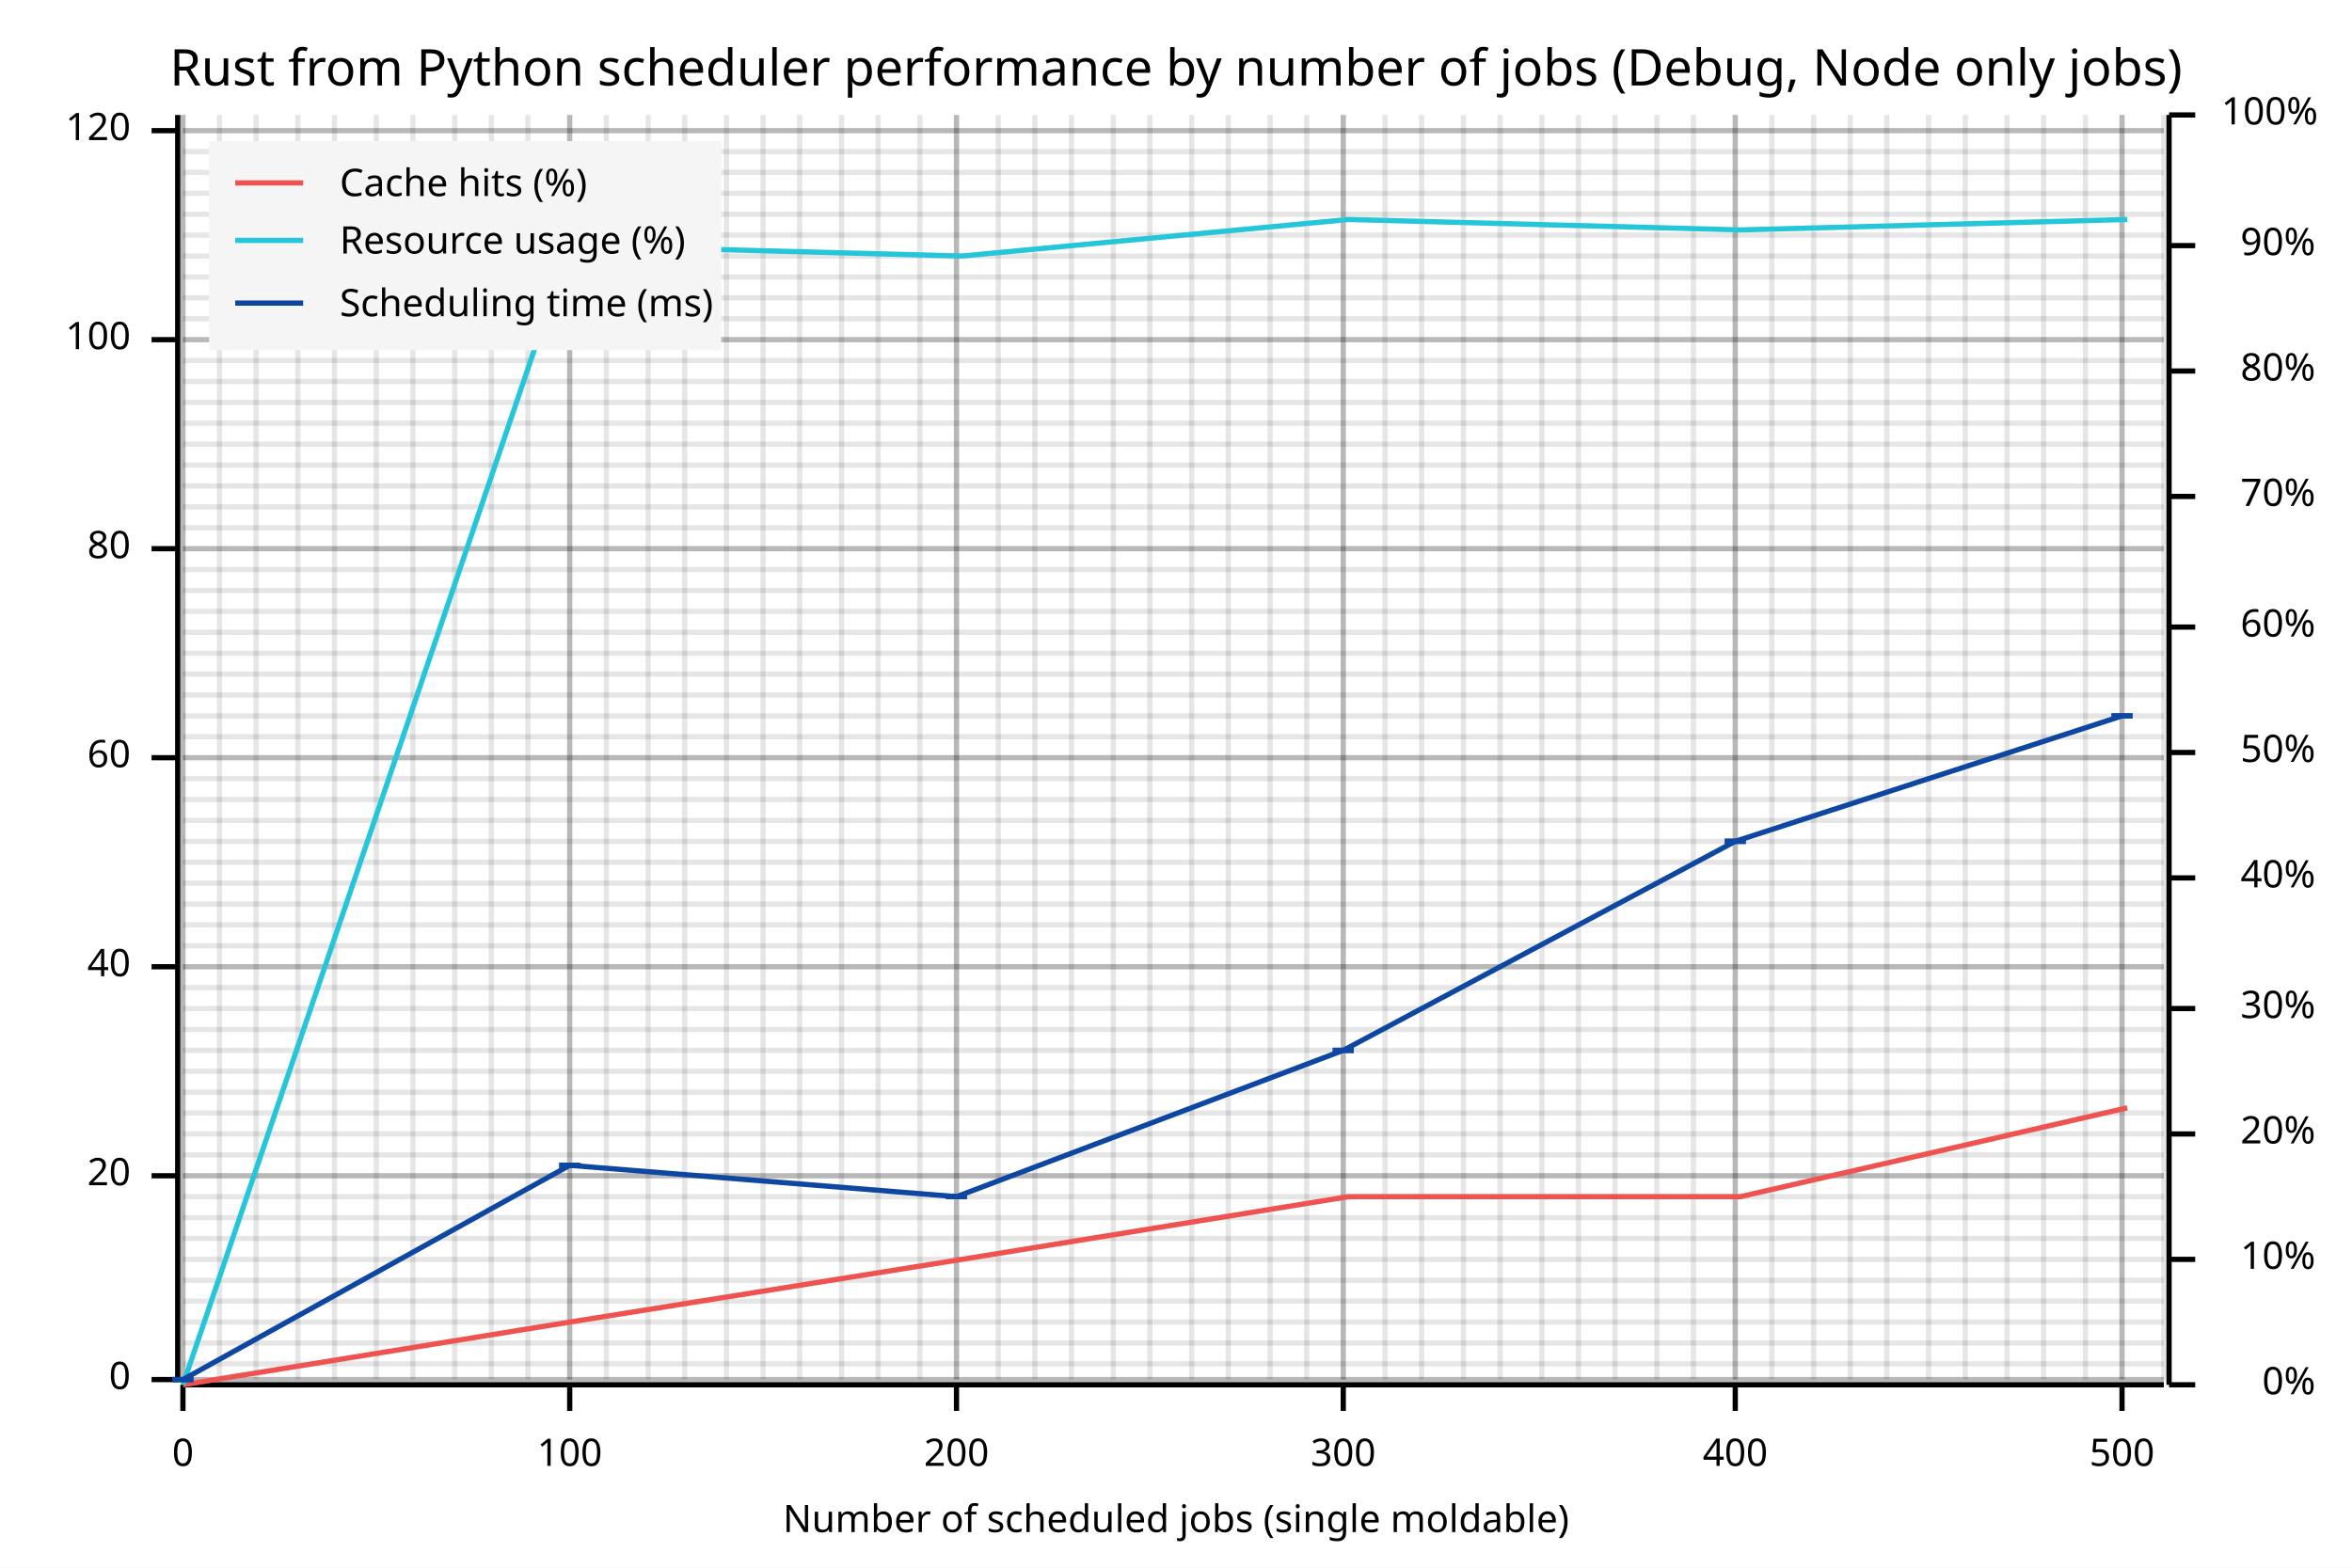
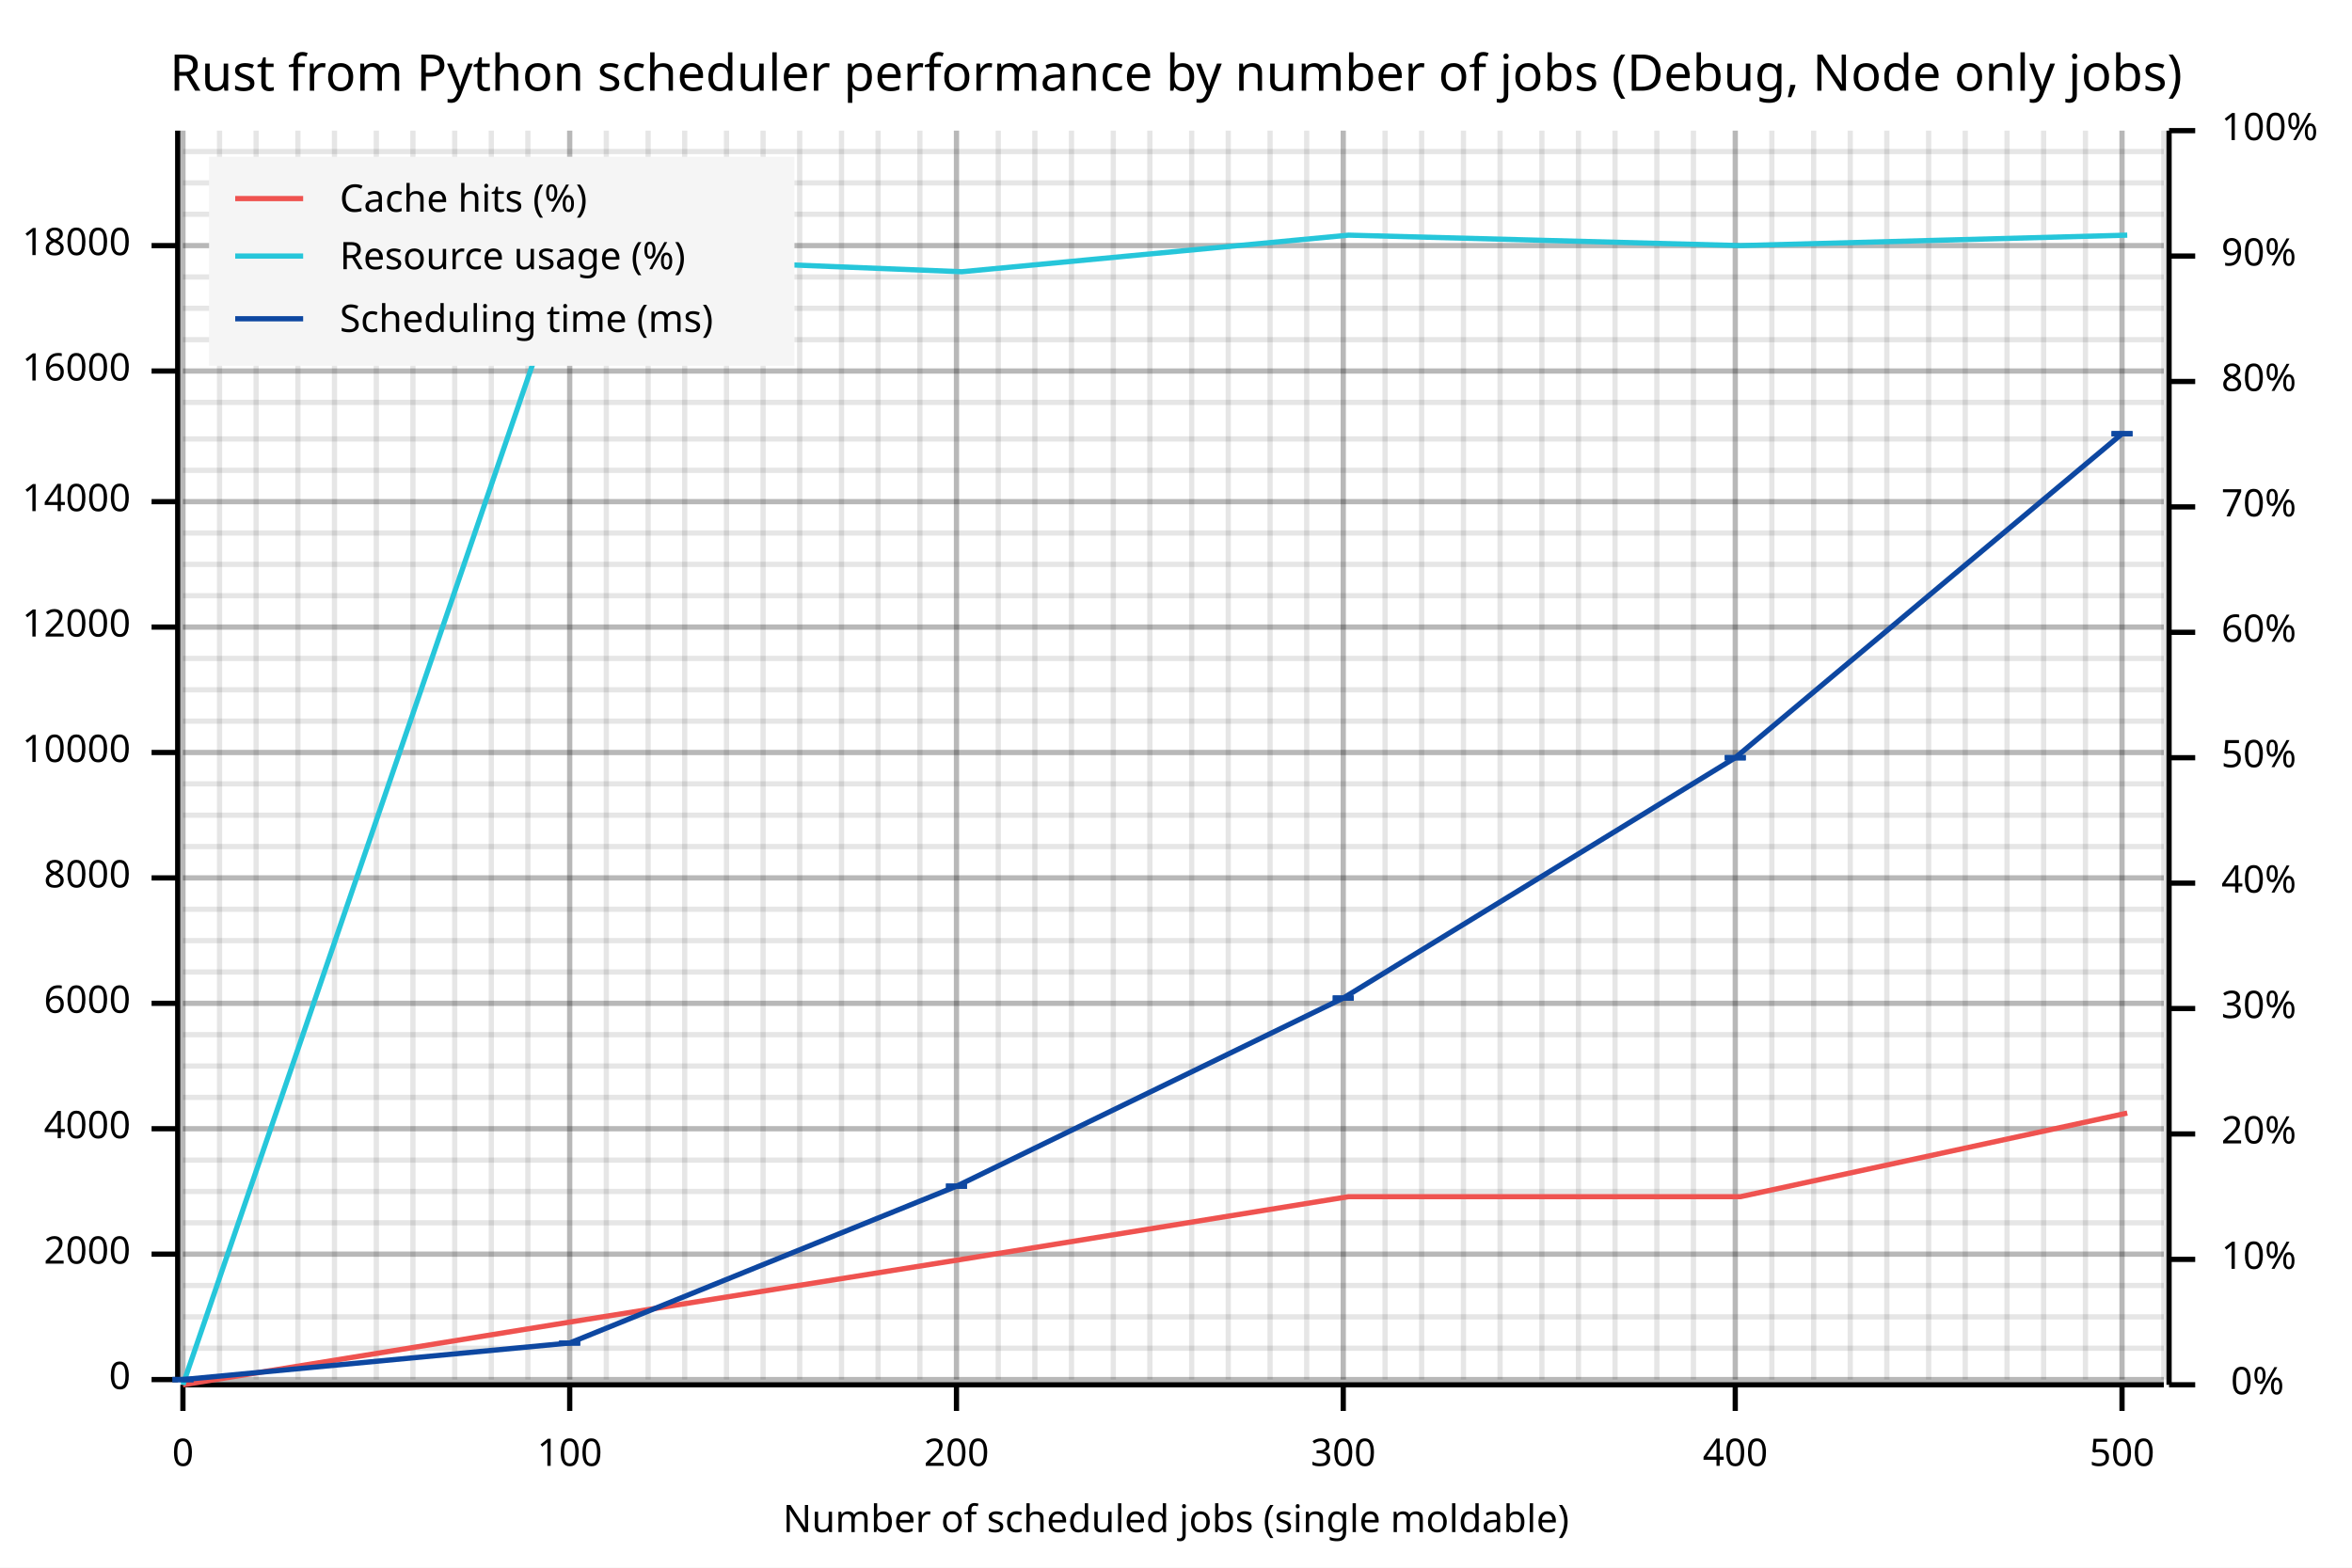
<svg xmlns="http://www.w3.org/2000/svg" width="450" height="300" viewBox="0 0 450 300">
  <rect x="0" y="0" width="450" height="300" opacity="1" fill="#FFFFFF" stroke="none" />
-   <text x="225" y="9" dy="0.76em" text-anchor="middle" font-family="sans-serif" font-size="9.677" opacity="1" fill="#000000">
+   <text x="225" y="10" dy="0.76em" text-anchor="middle" font-family="sans-serif" font-size="9.677" opacity="1" fill="#000000">
Rust from Python scheduler performance by number of jobs (Debug, Node only jobs)
</text>
-   <line opacity="0.1" stroke="#000000" stroke-width="1" x1="35" y1="264" x2="35" y2="22" />
-   <line opacity="0.1" stroke="#000000" stroke-width="1" x1="42" y1="264" x2="42" y2="22" />
-   <line opacity="0.1" stroke="#000000" stroke-width="1" x1="49" y1="264" x2="49" y2="22" />
-   <line opacity="0.1" stroke="#000000" stroke-width="1" x1="57" y1="264" x2="57" y2="22" />
-   <line opacity="0.1" stroke="#000000" stroke-width="1" x1="64" y1="264" x2="64" y2="22" />
-   <line opacity="0.1" stroke="#000000" stroke-width="1" x1="72" y1="264" x2="72" y2="22" />
-   <line opacity="0.1" stroke="#000000" stroke-width="1" x1="79" y1="264" x2="79" y2="22" />
-   <line opacity="0.1" stroke="#000000" stroke-width="1" x1="87" y1="264" x2="87" y2="22" />
-   <line opacity="0.1" stroke="#000000" stroke-width="1" x1="94" y1="264" x2="94" y2="22" />
-   <line opacity="0.1" stroke="#000000" stroke-width="1" x1="101" y1="264" x2="101" y2="22" />
-   <line opacity="0.1" stroke="#000000" stroke-width="1" x1="109" y1="264" x2="109" y2="22" />
-   <line opacity="0.1" stroke="#000000" stroke-width="1" x1="116" y1="264" x2="116" y2="22" />
-   <line opacity="0.1" stroke="#000000" stroke-width="1" x1="124" y1="264" x2="124" y2="22" />
-   <line opacity="0.1" stroke="#000000" stroke-width="1" x1="131" y1="264" x2="131" y2="22" />
-   <line opacity="0.1" stroke="#000000" stroke-width="1" x1="139" y1="264" x2="139" y2="22" />
-   <line opacity="0.1" stroke="#000000" stroke-width="1" x1="146" y1="264" x2="146" y2="22" />
-   <line opacity="0.1" stroke="#000000" stroke-width="1" x1="153" y1="264" x2="153" y2="22" />
-   <line opacity="0.1" stroke="#000000" stroke-width="1" x1="161" y1="264" x2="161" y2="22" />
-   <line opacity="0.1" stroke="#000000" stroke-width="1" x1="168" y1="264" x2="168" y2="22" />
-   <line opacity="0.1" stroke="#000000" stroke-width="1" x1="176" y1="264" x2="176" y2="22" />
-   <line opacity="0.1" stroke="#000000" stroke-width="1" x1="183" y1="264" x2="183" y2="22" />
-   <line opacity="0.1" stroke="#000000" stroke-width="1" x1="191" y1="264" x2="191" y2="22" />
-   <line opacity="0.1" stroke="#000000" stroke-width="1" x1="198" y1="264" x2="198" y2="22" />
-   <line opacity="0.1" stroke="#000000" stroke-width="1" x1="205" y1="264" x2="205" y2="22" />
-   <line opacity="0.1" stroke="#000000" stroke-width="1" x1="213" y1="264" x2="213" y2="22" />
-   <line opacity="0.1" stroke="#000000" stroke-width="1" x1="220" y1="264" x2="220" y2="22" />
-   <line opacity="0.1" stroke="#000000" stroke-width="1" x1="228" y1="264" x2="228" y2="22" />
-   <line opacity="0.1" stroke="#000000" stroke-width="1" x1="235" y1="264" x2="235" y2="22" />
-   <line opacity="0.1" stroke="#000000" stroke-width="1" x1="243" y1="264" x2="243" y2="22" />
-   <line opacity="0.1" stroke="#000000" stroke-width="1" x1="250" y1="264" x2="250" y2="22" />
-   <line opacity="0.1" stroke="#000000" stroke-width="1" x1="257" y1="264" x2="257" y2="22" />
-   <line opacity="0.1" stroke="#000000" stroke-width="1" x1="265" y1="264" x2="265" y2="22" />
-   <line opacity="0.1" stroke="#000000" stroke-width="1" x1="272" y1="264" x2="272" y2="22" />
-   <line opacity="0.1" stroke="#000000" stroke-width="1" x1="280" y1="264" x2="280" y2="22" />
-   <line opacity="0.1" stroke="#000000" stroke-width="1" x1="287" y1="264" x2="287" y2="22" />
-   <line opacity="0.1" stroke="#000000" stroke-width="1" x1="295" y1="264" x2="295" y2="22" />
-   <line opacity="0.1" stroke="#000000" stroke-width="1" x1="302" y1="264" x2="302" y2="22" />
-   <line opacity="0.1" stroke="#000000" stroke-width="1" x1="309" y1="264" x2="309" y2="22" />
-   <line opacity="0.1" stroke="#000000" stroke-width="1" x1="317" y1="264" x2="317" y2="22" />
-   <line opacity="0.1" stroke="#000000" stroke-width="1" x1="324" y1="264" x2="324" y2="22" />
-   <line opacity="0.1" stroke="#000000" stroke-width="1" x1="332" y1="264" x2="332" y2="22" />
-   <line opacity="0.1" stroke="#000000" stroke-width="1" x1="339" y1="264" x2="339" y2="22" />
-   <line opacity="0.1" stroke="#000000" stroke-width="1" x1="347" y1="264" x2="347" y2="22" />
-   <line opacity="0.1" stroke="#000000" stroke-width="1" x1="354" y1="264" x2="354" y2="22" />
-   <line opacity="0.1" stroke="#000000" stroke-width="1" x1="361" y1="264" x2="361" y2="22" />
-   <line opacity="0.1" stroke="#000000" stroke-width="1" x1="369" y1="264" x2="369" y2="22" />
-   <line opacity="0.1" stroke="#000000" stroke-width="1" x1="376" y1="264" x2="376" y2="22" />
-   <line opacity="0.1" stroke="#000000" stroke-width="1" x1="384" y1="264" x2="384" y2="22" />
-   <line opacity="0.1" stroke="#000000" stroke-width="1" x1="391" y1="264" x2="391" y2="22" />
-   <line opacity="0.1" stroke="#000000" stroke-width="1" x1="399" y1="264" x2="399" y2="22" />
-   <line opacity="0.1" stroke="#000000" stroke-width="1" x1="406" y1="264" x2="406" y2="22" />
-   <line opacity="0.1" stroke="#000000" stroke-width="1" x1="414" y1="264" x2="414" y2="22" />
+   <line opacity="0.1" stroke="#000000" stroke-width="1" x1="35" y1="264" x2="35" y2="25" />
+   <line opacity="0.1" stroke="#000000" stroke-width="1" x1="42" y1="264" x2="42" y2="25" />
+   <line opacity="0.1" stroke="#000000" stroke-width="1" x1="49" y1="264" x2="49" y2="25" />
+   <line opacity="0.1" stroke="#000000" stroke-width="1" x1="57" y1="264" x2="57" y2="25" />
+   <line opacity="0.1" stroke="#000000" stroke-width="1" x1="64" y1="264" x2="64" y2="25" />
+   <line opacity="0.1" stroke="#000000" stroke-width="1" x1="72" y1="264" x2="72" y2="25" />
+   <line opacity="0.1" stroke="#000000" stroke-width="1" x1="79" y1="264" x2="79" y2="25" />
+   <line opacity="0.1" stroke="#000000" stroke-width="1" x1="87" y1="264" x2="87" y2="25" />
+   <line opacity="0.1" stroke="#000000" stroke-width="1" x1="94" y1="264" x2="94" y2="25" />
+   <line opacity="0.1" stroke="#000000" stroke-width="1" x1="101" y1="264" x2="101" y2="25" />
+   <line opacity="0.1" stroke="#000000" stroke-width="1" x1="109" y1="264" x2="109" y2="25" />
+   <line opacity="0.1" stroke="#000000" stroke-width="1" x1="116" y1="264" x2="116" y2="25" />
+   <line opacity="0.1" stroke="#000000" stroke-width="1" x1="124" y1="264" x2="124" y2="25" />
+   <line opacity="0.1" stroke="#000000" stroke-width="1" x1="131" y1="264" x2="131" y2="25" />
+   <line opacity="0.1" stroke="#000000" stroke-width="1" x1="139" y1="264" x2="139" y2="25" />
+   <line opacity="0.1" stroke="#000000" stroke-width="1" x1="146" y1="264" x2="146" y2="25" />
+   <line opacity="0.1" stroke="#000000" stroke-width="1" x1="153" y1="264" x2="153" y2="25" />
+   <line opacity="0.1" stroke="#000000" stroke-width="1" x1="161" y1="264" x2="161" y2="25" />
+   <line opacity="0.1" stroke="#000000" stroke-width="1" x1="168" y1="264" x2="168" y2="25" />
+   <line opacity="0.1" stroke="#000000" stroke-width="1" x1="176" y1="264" x2="176" y2="25" />
+   <line opacity="0.1" stroke="#000000" stroke-width="1" x1="183" y1="264" x2="183" y2="25" />
+   <line opacity="0.1" stroke="#000000" stroke-width="1" x1="191" y1="264" x2="191" y2="25" />
+   <line opacity="0.1" stroke="#000000" stroke-width="1" x1="198" y1="264" x2="198" y2="25" />
+   <line opacity="0.1" stroke="#000000" stroke-width="1" x1="205" y1="264" x2="205" y2="25" />
+   <line opacity="0.1" stroke="#000000" stroke-width="1" x1="213" y1="264" x2="213" y2="25" />
+   <line opacity="0.1" stroke="#000000" stroke-width="1" x1="220" y1="264" x2="220" y2="25" />
+   <line opacity="0.1" stroke="#000000" stroke-width="1" x1="228" y1="264" x2="228" y2="25" />
+   <line opacity="0.1" stroke="#000000" stroke-width="1" x1="235" y1="264" x2="235" y2="25" />
+   <line opacity="0.1" stroke="#000000" stroke-width="1" x1="243" y1="264" x2="243" y2="25" />
+   <line opacity="0.1" stroke="#000000" stroke-width="1" x1="250" y1="264" x2="250" y2="25" />
+   <line opacity="0.1" stroke="#000000" stroke-width="1" x1="257" y1="264" x2="257" y2="25" />
+   <line opacity="0.1" stroke="#000000" stroke-width="1" x1="265" y1="264" x2="265" y2="25" />
+   <line opacity="0.1" stroke="#000000" stroke-width="1" x1="272" y1="264" x2="272" y2="25" />
+   <line opacity="0.1" stroke="#000000" stroke-width="1" x1="280" y1="264" x2="280" y2="25" />
+   <line opacity="0.1" stroke="#000000" stroke-width="1" x1="287" y1="264" x2="287" y2="25" />
+   <line opacity="0.1" stroke="#000000" stroke-width="1" x1="295" y1="264" x2="295" y2="25" />
+   <line opacity="0.1" stroke="#000000" stroke-width="1" x1="302" y1="264" x2="302" y2="25" />
+   <line opacity="0.1" stroke="#000000" stroke-width="1" x1="309" y1="264" x2="309" y2="25" />
+   <line opacity="0.1" stroke="#000000" stroke-width="1" x1="317" y1="264" x2="317" y2="25" />
+   <line opacity="0.1" stroke="#000000" stroke-width="1" x1="324" y1="264" x2="324" y2="25" />
+   <line opacity="0.1" stroke="#000000" stroke-width="1" x1="332" y1="264" x2="332" y2="25" />
+   <line opacity="0.1" stroke="#000000" stroke-width="1" x1="339" y1="264" x2="339" y2="25" />
+   <line opacity="0.1" stroke="#000000" stroke-width="1" x1="347" y1="264" x2="347" y2="25" />
+   <line opacity="0.1" stroke="#000000" stroke-width="1" x1="354" y1="264" x2="354" y2="25" />
+   <line opacity="0.1" stroke="#000000" stroke-width="1" x1="361" y1="264" x2="361" y2="25" />
+   <line opacity="0.1" stroke="#000000" stroke-width="1" x1="369" y1="264" x2="369" y2="25" />
+   <line opacity="0.1" stroke="#000000" stroke-width="1" x1="376" y1="264" x2="376" y2="25" />
+   <line opacity="0.1" stroke="#000000" stroke-width="1" x1="384" y1="264" x2="384" y2="25" />
+   <line opacity="0.1" stroke="#000000" stroke-width="1" x1="391" y1="264" x2="391" y2="25" />
+   <line opacity="0.1" stroke="#000000" stroke-width="1" x1="399" y1="264" x2="399" y2="25" />
+   <line opacity="0.1" stroke="#000000" stroke-width="1" x1="406" y1="264" x2="406" y2="25" />
+   <line opacity="0.1" stroke="#000000" stroke-width="1" x1="414" y1="264" x2="414" y2="25" />
  <line opacity="0.1" stroke="#000000" stroke-width="1" x1="35" y1="264" x2="414" y2="264" />
-   <line opacity="0.1" stroke="#000000" stroke-width="1" x1="35" y1="261" x2="414" y2="261" />
-   <line opacity="0.1" stroke="#000000" stroke-width="1" x1="35" y1="257" x2="414" y2="257" />
-   <line opacity="0.1" stroke="#000000" stroke-width="1" x1="35" y1="253" x2="414" y2="253" />
-   <line opacity="0.1" stroke="#000000" stroke-width="1" x1="35" y1="249" x2="414" y2="249" />
-   <line opacity="0.1" stroke="#000000" stroke-width="1" x1="35" y1="245" x2="414" y2="245" />
-   <line opacity="0.1" stroke="#000000" stroke-width="1" x1="35" y1="241" x2="414" y2="241" />
-   <line opacity="0.1" stroke="#000000" stroke-width="1" x1="35" y1="237" x2="414" y2="237" />
-   <line opacity="0.1" stroke="#000000" stroke-width="1" x1="35" y1="233" x2="414" y2="233" />
-   <line opacity="0.1" stroke="#000000" stroke-width="1" x1="35" y1="229" x2="414" y2="229" />
-   <line opacity="0.1" stroke="#000000" stroke-width="1" x1="35" y1="225" x2="414" y2="225" />
-   <line opacity="0.1" stroke="#000000" stroke-width="1" x1="35" y1="221" x2="414" y2="221" />
-   <line opacity="0.1" stroke="#000000" stroke-width="1" x1="35" y1="217" x2="414" y2="217" />
-   <line opacity="0.1" stroke="#000000" stroke-width="1" x1="35" y1="213" x2="414" y2="213" />
-   <line opacity="0.1" stroke="#000000" stroke-width="1" x1="35" y1="209" x2="414" y2="209" />
-   <line opacity="0.1" stroke="#000000" stroke-width="1" x1="35" y1="205" x2="414" y2="205" />
-   <line opacity="0.1" stroke="#000000" stroke-width="1" x1="35" y1="201" x2="414" y2="201" />
-   <line opacity="0.1" stroke="#000000" stroke-width="1" x1="35" y1="197" x2="414" y2="197" />
-   <line opacity="0.1" stroke="#000000" stroke-width="1" x1="35" y1="193" x2="414" y2="193" />
-   <line opacity="0.1" stroke="#000000" stroke-width="1" x1="35" y1="189" x2="414" y2="189" />
-   <line opacity="0.1" stroke="#000000" stroke-width="1" x1="35" y1="185" x2="414" y2="185" />
-   <line opacity="0.1" stroke="#000000" stroke-width="1" x1="35" y1="181" x2="414" y2="181" />
-   <line opacity="0.1" stroke="#000000" stroke-width="1" x1="35" y1="177" x2="414" y2="177" />
-   <line opacity="0.1" stroke="#000000" stroke-width="1" x1="35" y1="173" x2="414" y2="173" />
-   <line opacity="0.1" stroke="#000000" stroke-width="1" x1="35" y1="169" x2="414" y2="169" />
-   <line opacity="0.1" stroke="#000000" stroke-width="1" x1="35" y1="165" x2="414" y2="165" />
-   <line opacity="0.1" stroke="#000000" stroke-width="1" x1="35" y1="161" x2="414" y2="161" />
-   <line opacity="0.1" stroke="#000000" stroke-width="1" x1="35" y1="157" x2="414" y2="157" />
-   <line opacity="0.1" stroke="#000000" stroke-width="1" x1="35" y1="153" x2="414" y2="153" />
-   <line opacity="0.1" stroke="#000000" stroke-width="1" x1="35" y1="149" x2="414" y2="149" />
-   <line opacity="0.1" stroke="#000000" stroke-width="1" x1="35" y1="145" x2="414" y2="145" />
-   <line opacity="0.1" stroke="#000000" stroke-width="1" x1="35" y1="141" x2="414" y2="141" />
-   <line opacity="0.1" stroke="#000000" stroke-width="1" x1="35" y1="137" x2="414" y2="137" />
-   <line opacity="0.1" stroke="#000000" stroke-width="1" x1="35" y1="133" x2="414" y2="133" />
-   <line opacity="0.1" stroke="#000000" stroke-width="1" x1="35" y1="129" x2="414" y2="129" />
-   <line opacity="0.1" stroke="#000000" stroke-width="1" x1="35" y1="125" x2="414" y2="125" />
-   <line opacity="0.1" stroke="#000000" stroke-width="1" x1="35" y1="121" x2="414" y2="121" />
-   <line opacity="0.1" stroke="#000000" stroke-width="1" x1="35" y1="117" x2="414" y2="117" />
-   <line opacity="0.1" stroke="#000000" stroke-width="1" x1="35" y1="113" x2="414" y2="113" />
-   <line opacity="0.1" stroke="#000000" stroke-width="1" x1="35" y1="109" x2="414" y2="109" />
-   <line opacity="0.1" stroke="#000000" stroke-width="1" x1="35" y1="105" x2="414" y2="105" />
-   <line opacity="0.1" stroke="#000000" stroke-width="1" x1="35" y1="101" x2="414" y2="101" />
-   <line opacity="0.1" stroke="#000000" stroke-width="1" x1="35" y1="97" x2="414" y2="97" />
-   <line opacity="0.1" stroke="#000000" stroke-width="1" x1="35" y1="93" x2="414" y2="93" />
-   <line opacity="0.1" stroke="#000000" stroke-width="1" x1="35" y1="89" x2="414" y2="89" />
-   <line opacity="0.1" stroke="#000000" stroke-width="1" x1="35" y1="85" x2="414" y2="85" />
-   <line opacity="0.1" stroke="#000000" stroke-width="1" x1="35" y1="81" x2="414" y2="81" />
+   <line opacity="0.1" stroke="#000000" stroke-width="1" x1="35" y1="258" x2="414" y2="258" />
+   <line opacity="0.1" stroke="#000000" stroke-width="1" x1="35" y1="252" x2="414" y2="252" />
+   <line opacity="0.1" stroke="#000000" stroke-width="1" x1="35" y1="246" x2="414" y2="246" />
+   <line opacity="0.1" stroke="#000000" stroke-width="1" x1="35" y1="240" x2="414" y2="240" />
+   <line opacity="0.1" stroke="#000000" stroke-width="1" x1="35" y1="234" x2="414" y2="234" />
+   <line opacity="0.1" stroke="#000000" stroke-width="1" x1="35" y1="228" x2="414" y2="228" />
+   <line opacity="0.1" stroke="#000000" stroke-width="1" x1="35" y1="222" x2="414" y2="222" />
+   <line opacity="0.1" stroke="#000000" stroke-width="1" x1="35" y1="216" x2="414" y2="216" />
+   <line opacity="0.1" stroke="#000000" stroke-width="1" x1="35" y1="210" x2="414" y2="210" />
+   <line opacity="0.1" stroke="#000000" stroke-width="1" x1="35" y1="204" x2="414" y2="204" />
+   <line opacity="0.1" stroke="#000000" stroke-width="1" x1="35" y1="198" x2="414" y2="198" />
+   <line opacity="0.1" stroke="#000000" stroke-width="1" x1="35" y1="192" x2="414" y2="192" />
+   <line opacity="0.1" stroke="#000000" stroke-width="1" x1="35" y1="186" x2="414" y2="186" />
+   <line opacity="0.1" stroke="#000000" stroke-width="1" x1="35" y1="180" x2="414" y2="180" />
+   <line opacity="0.1" stroke="#000000" stroke-width="1" x1="35" y1="174" x2="414" y2="174" />
+   <line opacity="0.1" stroke="#000000" stroke-width="1" x1="35" y1="168" x2="414" y2="168" />
+   <line opacity="0.1" stroke="#000000" stroke-width="1" x1="35" y1="162" x2="414" y2="162" />
+   <line opacity="0.1" stroke="#000000" stroke-width="1" x1="35" y1="156" x2="414" y2="156" />
+   <line opacity="0.1" stroke="#000000" stroke-width="1" x1="35" y1="150" x2="414" y2="150" />
+   <line opacity="0.1" stroke="#000000" stroke-width="1" x1="35" y1="144" x2="414" y2="144" />
+   <line opacity="0.1" stroke="#000000" stroke-width="1" x1="35" y1="138" x2="414" y2="138" />
+   <line opacity="0.1" stroke="#000000" stroke-width="1" x1="35" y1="132" x2="414" y2="132" />
+   <line opacity="0.1" stroke="#000000" stroke-width="1" x1="35" y1="126" x2="414" y2="126" />
+   <line opacity="0.1" stroke="#000000" stroke-width="1" x1="35" y1="120" x2="414" y2="120" />
+   <line opacity="0.1" stroke="#000000" stroke-width="1" x1="35" y1="114" x2="414" y2="114" />
+   <line opacity="0.1" stroke="#000000" stroke-width="1" x1="35" y1="108" x2="414" y2="108" />
+   <line opacity="0.1" stroke="#000000" stroke-width="1" x1="35" y1="102" x2="414" y2="102" />
+   <line opacity="0.1" stroke="#000000" stroke-width="1" x1="35" y1="96" x2="414" y2="96" />
+   <line opacity="0.1" stroke="#000000" stroke-width="1" x1="35" y1="90" x2="414" y2="90" />
+   <line opacity="0.1" stroke="#000000" stroke-width="1" x1="35" y1="84" x2="414" y2="84" />
  <line opacity="0.1" stroke="#000000" stroke-width="1" x1="35" y1="77" x2="414" y2="77" />
-   <line opacity="0.1" stroke="#000000" stroke-width="1" x1="35" y1="73" x2="414" y2="73" />
-   <line opacity="0.1" stroke="#000000" stroke-width="1" x1="35" y1="69" x2="414" y2="69" />
+   <line opacity="0.1" stroke="#000000" stroke-width="1" x1="35" y1="71" x2="414" y2="71" />
  <line opacity="0.1" stroke="#000000" stroke-width="1" x1="35" y1="65" x2="414" y2="65" />
-   <line opacity="0.1" stroke="#000000" stroke-width="1" x1="35" y1="61" x2="414" y2="61" />
-   <line opacity="0.1" stroke="#000000" stroke-width="1" x1="35" y1="57" x2="414" y2="57" />
+   <line opacity="0.1" stroke="#000000" stroke-width="1" x1="35" y1="59" x2="414" y2="59" />
  <line opacity="0.1" stroke="#000000" stroke-width="1" x1="35" y1="53" x2="414" y2="53" />
-   <line opacity="0.1" stroke="#000000" stroke-width="1" x1="35" y1="49" x2="414" y2="49" />
-   <line opacity="0.1" stroke="#000000" stroke-width="1" x1="35" y1="45" x2="414" y2="45" />
+   <line opacity="0.1" stroke="#000000" stroke-width="1" x1="35" y1="47" x2="414" y2="47" />
  <line opacity="0.1" stroke="#000000" stroke-width="1" x1="35" y1="41" x2="414" y2="41" />
-   <line opacity="0.1" stroke="#000000" stroke-width="1" x1="35" y1="37" x2="414" y2="37" />
-   <line opacity="0.1" stroke="#000000" stroke-width="1" x1="35" y1="33" x2="414" y2="33" />
+   <line opacity="0.1" stroke="#000000" stroke-width="1" x1="35" y1="35" x2="414" y2="35" />
  <line opacity="0.1" stroke="#000000" stroke-width="1" x1="35" y1="29" x2="414" y2="29" />
-   <line opacity="0.1" stroke="#000000" stroke-width="1" x1="35" y1="25" x2="414" y2="25" />
  <text x="225" y="295" dy="-0.5ex" text-anchor="middle" font-family="sans-serif" font-size="7.258" opacity="1" fill="#000000">
Number of scheduled jobs (single moldable)
</text>
-   <line opacity="0.2" stroke="#000000" stroke-width="1" x1="35" y1="264" x2="35" y2="22" />
-   <line opacity="0.2" stroke="#000000" stroke-width="1" x1="109" y1="264" x2="109" y2="22" />
-   <line opacity="0.2" stroke="#000000" stroke-width="1" x1="183" y1="264" x2="183" y2="22" />
-   <line opacity="0.2" stroke="#000000" stroke-width="1" x1="257" y1="264" x2="257" y2="22" />
-   <line opacity="0.2" stroke="#000000" stroke-width="1" x1="332" y1="264" x2="332" y2="22" />
-   <line opacity="0.2" stroke="#000000" stroke-width="1" x1="406" y1="264" x2="406" y2="22" />
+   <line opacity="0.2" stroke="#000000" stroke-width="1" x1="35" y1="264" x2="35" y2="25" />
+   <line opacity="0.2" stroke="#000000" stroke-width="1" x1="109" y1="264" x2="109" y2="25" />
+   <line opacity="0.2" stroke="#000000" stroke-width="1" x1="183" y1="264" x2="183" y2="25" />
+   <line opacity="0.2" stroke="#000000" stroke-width="1" x1="257" y1="264" x2="257" y2="25" />
+   <line opacity="0.2" stroke="#000000" stroke-width="1" x1="332" y1="264" x2="332" y2="25" />
+   <line opacity="0.2" stroke="#000000" stroke-width="1" x1="406" y1="264" x2="406" y2="25" />
  <line opacity="0.2" stroke="#000000" stroke-width="1" x1="35" y1="264" x2="414" y2="264" />
-   <line opacity="0.2" stroke="#000000" stroke-width="1" x1="35" y1="225" x2="414" y2="225" />
-   <line opacity="0.2" stroke="#000000" stroke-width="1" x1="35" y1="185" x2="414" y2="185" />
-   <line opacity="0.2" stroke="#000000" stroke-width="1" x1="35" y1="145" x2="414" y2="145" />
-   <line opacity="0.2" stroke="#000000" stroke-width="1" x1="35" y1="105" x2="414" y2="105" />
-   <line opacity="0.2" stroke="#000000" stroke-width="1" x1="35" y1="65" x2="414" y2="65" />
-   <line opacity="0.2" stroke="#000000" stroke-width="1" x1="35" y1="25" x2="414" y2="25" />
-   <polyline fill="none" opacity="1" stroke="#000000" stroke-width="1" points="34,22 34,264 " />
+   <line opacity="0.2" stroke="#000000" stroke-width="1" x1="35" y1="240" x2="414" y2="240" />
+   <line opacity="0.2" stroke="#000000" stroke-width="1" x1="35" y1="216" x2="414" y2="216" />
+   <line opacity="0.2" stroke="#000000" stroke-width="1" x1="35" y1="192" x2="414" y2="192" />
+   <line opacity="0.2" stroke="#000000" stroke-width="1" x1="35" y1="168" x2="414" y2="168" />
+   <line opacity="0.2" stroke="#000000" stroke-width="1" x1="35" y1="144" x2="414" y2="144" />
+   <line opacity="0.2" stroke="#000000" stroke-width="1" x1="35" y1="120" x2="414" y2="120" />
+   <line opacity="0.2" stroke="#000000" stroke-width="1" x1="35" y1="96" x2="414" y2="96" />
+   <line opacity="0.2" stroke="#000000" stroke-width="1" x1="35" y1="71" x2="414" y2="71" />
+   <line opacity="0.2" stroke="#000000" stroke-width="1" x1="35" y1="47" x2="414" y2="47" />
+   <polyline fill="none" opacity="1" stroke="#000000" stroke-width="1" points="34,25 34,264 " />
  <text x="25" y="264" dy="0.5ex" text-anchor="end" font-family="sans-serif" font-size="7.258" opacity="1" fill="#000000">
0
</text>
  <polyline fill="none" opacity="1" stroke="#000000" stroke-width="1" points="29,264 34,264 " />
-   <text x="25" y="225" dy="0.5ex" text-anchor="end" font-family="sans-serif" font-size="7.258" opacity="1" fill="#000000">
- 20
- </text>
-   <polyline fill="none" opacity="1" stroke="#000000" stroke-width="1" points="29,225 34,225 " />
-   <text x="25" y="185" dy="0.5ex" text-anchor="end" font-family="sans-serif" font-size="7.258" opacity="1" fill="#000000">
- 40
- </text>
-   <polyline fill="none" opacity="1" stroke="#000000" stroke-width="1" points="29,185 34,185 " />
-   <text x="25" y="145" dy="0.5ex" text-anchor="end" font-family="sans-serif" font-size="7.258" opacity="1" fill="#000000">
- 60
- </text>
-   <polyline fill="none" opacity="1" stroke="#000000" stroke-width="1" points="29,145 34,145 " />
-   <text x="25" y="105" dy="0.5ex" text-anchor="end" font-family="sans-serif" font-size="7.258" opacity="1" fill="#000000">
- 80
- </text>
-   <polyline fill="none" opacity="1" stroke="#000000" stroke-width="1" points="29,105 34,105 " />
-   <text x="25" y="65" dy="0.5ex" text-anchor="end" font-family="sans-serif" font-size="7.258" opacity="1" fill="#000000">
- 100
- </text>
-   <polyline fill="none" opacity="1" stroke="#000000" stroke-width="1" points="29,65 34,65 " />
-   <text x="25" y="25" dy="0.5ex" text-anchor="end" font-family="sans-serif" font-size="7.258" opacity="1" fill="#000000">
- 120
- </text>
-   <polyline fill="none" opacity="1" stroke="#000000" stroke-width="1" points="29,25 34,25 " />
+   <text x="25" y="240" dy="0.5ex" text-anchor="end" font-family="sans-serif" font-size="7.258" opacity="1" fill="#000000">
+ 2000
+ </text>
+   <polyline fill="none" opacity="1" stroke="#000000" stroke-width="1" points="29,240 34,240 " />
+   <text x="25" y="216" dy="0.5ex" text-anchor="end" font-family="sans-serif" font-size="7.258" opacity="1" fill="#000000">
+ 4000
+ </text>
+   <polyline fill="none" opacity="1" stroke="#000000" stroke-width="1" points="29,216 34,216 " />
+   <text x="25" y="192" dy="0.5ex" text-anchor="end" font-family="sans-serif" font-size="7.258" opacity="1" fill="#000000">
+ 6000
+ </text>
+   <polyline fill="none" opacity="1" stroke="#000000" stroke-width="1" points="29,192 34,192 " />
+   <text x="25" y="168" dy="0.5ex" text-anchor="end" font-family="sans-serif" font-size="7.258" opacity="1" fill="#000000">
+ 8000
+ </text>
+   <polyline fill="none" opacity="1" stroke="#000000" stroke-width="1" points="29,168 34,168 " />
+   <text x="25" y="144" dy="0.5ex" text-anchor="end" font-family="sans-serif" font-size="7.258" opacity="1" fill="#000000">
+ 10000
+ </text>
+   <polyline fill="none" opacity="1" stroke="#000000" stroke-width="1" points="29,144 34,144 " />
+   <text x="25" y="120" dy="0.5ex" text-anchor="end" font-family="sans-serif" font-size="7.258" opacity="1" fill="#000000">
+ 12000
+ </text>
+   <polyline fill="none" opacity="1" stroke="#000000" stroke-width="1" points="29,120 34,120 " />
+   <text x="25" y="96" dy="0.5ex" text-anchor="end" font-family="sans-serif" font-size="7.258" opacity="1" fill="#000000">
+ 14000
+ </text>
+   <polyline fill="none" opacity="1" stroke="#000000" stroke-width="1" points="29,96 34,96 " />
+   <text x="25" y="71" dy="0.5ex" text-anchor="end" font-family="sans-serif" font-size="7.258" opacity="1" fill="#000000">
+ 16000
+ </text>
+   <polyline fill="none" opacity="1" stroke="#000000" stroke-width="1" points="29,71 34,71 " />
+   <text x="25" y="47" dy="0.5ex" text-anchor="end" font-family="sans-serif" font-size="7.258" opacity="1" fill="#000000">
+ 18000
+ </text>
+   <polyline fill="none" opacity="1" stroke="#000000" stroke-width="1" points="29,47 34,47 " />
  <polyline fill="none" opacity="1" stroke="#000000" stroke-width="1" points="35,265 414,265 " />
  <text x="35" y="275" dy="0.76em" text-anchor="middle" font-family="sans-serif" font-size="7.258" opacity="1" fill="#000000">
0
</text>
  <polyline fill="none" opacity="1" stroke="#000000" stroke-width="1" points="35,265 35,270 " />
  <text x="109" y="275" dy="0.76em" text-anchor="middle" font-family="sans-serif" font-size="7.258" opacity="1" fill="#000000">
100
</text>
  <polyline fill="none" opacity="1" stroke="#000000" stroke-width="1" points="109,265 109,270 " />
  <text x="183" y="275" dy="0.76em" text-anchor="middle" font-family="sans-serif" font-size="7.258" opacity="1" fill="#000000">
200
</text>
  <polyline fill="none" opacity="1" stroke="#000000" stroke-width="1" points="183,265 183,270 " />
  <text x="257" y="275" dy="0.76em" text-anchor="middle" font-family="sans-serif" font-size="7.258" opacity="1" fill="#000000">
300
</text>
  <polyline fill="none" opacity="1" stroke="#000000" stroke-width="1" points="257,265 257,270 " />
  <text x="332" y="275" dy="0.76em" text-anchor="middle" font-family="sans-serif" font-size="7.258" opacity="1" fill="#000000">
400
</text>
  <polyline fill="none" opacity="1" stroke="#000000" stroke-width="1" points="332,265 332,270 " />
  <text x="406" y="275" dy="0.76em" text-anchor="middle" font-family="sans-serif" font-size="7.258" opacity="1" fill="#000000">
500
</text>
  <polyline fill="none" opacity="1" stroke="#000000" stroke-width="1" points="406,265 406,270 " />
-   <polyline fill="none" opacity="1" stroke="#000000" stroke-width="1" points="415,22 415,265 " />
-   <text x="443" y="265" dy="0.5ex" text-anchor="end" font-family="sans-serif" font-size="7.258" opacity="1" fill="#000000">
+   <polyline fill="none" opacity="1" stroke="#000000" stroke-width="1" points="415,25 415,265 " />
+   <text x="437" y="265" dy="0.5ex" text-anchor="end" font-family="sans-serif" font-size="7.258" opacity="1" fill="#000000">
0%
</text>
  <polyline fill="none" opacity="1" stroke="#000000" stroke-width="1" points="415,265 420,265 " />
-   <text x="443" y="241" dy="0.5ex" text-anchor="end" font-family="sans-serif" font-size="7.258" opacity="1" fill="#000000">
+   <text x="425" y="241" dy="0.5ex" text-anchor="start" font-family="sans-serif" font-size="7.258" opacity="1" fill="#000000">
10%
</text>
  <polyline fill="none" opacity="1" stroke="#000000" stroke-width="1" points="415,241 420,241 " />
-   <text x="443" y="217" dy="0.5ex" text-anchor="end" font-family="sans-serif" font-size="7.258" opacity="1" fill="#000000">
+   <text x="425" y="217" dy="0.5ex" text-anchor="start" font-family="sans-serif" font-size="7.258" opacity="1" fill="#000000">
20%
</text>
  <polyline fill="none" opacity="1" stroke="#000000" stroke-width="1" points="415,217 420,217 " />
-   <text x="443" y="193" dy="0.5ex" text-anchor="end" font-family="sans-serif" font-size="7.258" opacity="1" fill="#000000">
+   <text x="425" y="193" dy="0.5ex" text-anchor="start" font-family="sans-serif" font-size="7.258" opacity="1" fill="#000000">
30%
</text>
  <polyline fill="none" opacity="1" stroke="#000000" stroke-width="1" points="415,193 420,193 " />
-   <text x="443" y="168" dy="0.5ex" text-anchor="end" font-family="sans-serif" font-size="7.258" opacity="1" fill="#000000">
+   <text x="425" y="169" dy="0.5ex" text-anchor="start" font-family="sans-serif" font-size="7.258" opacity="1" fill="#000000">
40%
</text>
-   <polyline fill="none" opacity="1" stroke="#000000" stroke-width="1" points="415,168 420,168 " />
-   <text x="443" y="144" dy="0.5ex" text-anchor="end" font-family="sans-serif" font-size="7.258" opacity="1" fill="#000000">
+   <polyline fill="none" opacity="1" stroke="#000000" stroke-width="1" points="415,169 420,169 " />
+   <text x="425" y="145" dy="0.5ex" text-anchor="start" font-family="sans-serif" font-size="7.258" opacity="1" fill="#000000">
50%
</text>
-   <polyline fill="none" opacity="1" stroke="#000000" stroke-width="1" points="415,144 420,144 " />
-   <text x="443" y="120" dy="0.5ex" text-anchor="end" font-family="sans-serif" font-size="7.258" opacity="1" fill="#000000">
+   <polyline fill="none" opacity="1" stroke="#000000" stroke-width="1" points="415,145 420,145 " />
+   <text x="425" y="121" dy="0.5ex" text-anchor="start" font-family="sans-serif" font-size="7.258" opacity="1" fill="#000000">
60%
</text>
-   <polyline fill="none" opacity="1" stroke="#000000" stroke-width="1" points="415,120 420,120 " />
-   <text x="443" y="95" dy="0.5ex" text-anchor="end" font-family="sans-serif" font-size="7.258" opacity="1" fill="#000000">
+   <polyline fill="none" opacity="1" stroke="#000000" stroke-width="1" points="415,121 420,121 " />
+   <text x="425" y="97" dy="0.5ex" text-anchor="start" font-family="sans-serif" font-size="7.258" opacity="1" fill="#000000">
70%
</text>
-   <polyline fill="none" opacity="1" stroke="#000000" stroke-width="1" points="415,95 420,95 " />
-   <text x="443" y="71" dy="0.5ex" text-anchor="end" font-family="sans-serif" font-size="7.258" opacity="1" fill="#000000">
+   <polyline fill="none" opacity="1" stroke="#000000" stroke-width="1" points="415,97 420,97 " />
+   <text x="425" y="73" dy="0.5ex" text-anchor="start" font-family="sans-serif" font-size="7.258" opacity="1" fill="#000000">
80%
</text>
-   <polyline fill="none" opacity="1" stroke="#000000" stroke-width="1" points="415,71 420,71 " />
-   <text x="443" y="47" dy="0.5ex" text-anchor="end" font-family="sans-serif" font-size="7.258" opacity="1" fill="#000000">
+   <polyline fill="none" opacity="1" stroke="#000000" stroke-width="1" points="415,73 420,73 " />
+   <text x="425" y="49" dy="0.5ex" text-anchor="start" font-family="sans-serif" font-size="7.258" opacity="1" fill="#000000">
90%
</text>
-   <polyline fill="none" opacity="1" stroke="#000000" stroke-width="1" points="415,47 420,47 " />
-   <text x="425" y="22" dy="0.5ex" text-anchor="start" font-family="sans-serif" font-size="7.258" opacity="1" fill="#000000">
+   <polyline fill="none" opacity="1" stroke="#000000" stroke-width="1" points="415,49 420,49 " />
+   <text x="425" y="25" dy="0.5ex" text-anchor="start" font-family="sans-serif" font-size="7.258" opacity="1" fill="#000000">
100%
</text>
-   <polyline fill="none" opacity="1" stroke="#000000" stroke-width="1" points="415,22 420,22 " />
-   <polyline fill="none" opacity="1" stroke="#EF5350" stroke-width="1" points="35,265 109,253 184,241 258,229 333,229 407,212 " />
-   <polyline fill="none" opacity="1" stroke="#26C6DA" stroke-width="1" points="35,265 109,47 184,49 258,42 333,44 407,42 " />
-   <polyline fill="none" opacity="1" stroke="#0D47A1" stroke-width="1" points="35,264 109,223 183,229 257,201 332,161 406,137 " />
+   <polyline fill="none" opacity="1" stroke="#000000" stroke-width="1" points="415,25 420,25 " />
+   <polyline fill="none" opacity="1" stroke="#EF5350" stroke-width="1" points="35,265 109,253 184,241 258,229 333,229 407,213 " />
+   <polyline fill="none" opacity="1" stroke="#26C6DA" stroke-width="1" points="35,265 109,49 184,52 258,45 333,47 407,45 " />
+   <polyline fill="none" opacity="1" stroke="#0D47A1" stroke-width="1" points="35,264 109,257 183,227 257,191 332,145 406,83 " />
  <line opacity="0.8" stroke="#0D47A1" stroke-width="1" x1="33" y1="264" x2="37" y2="264" />
  <line opacity="0.8" stroke="#0D47A1" stroke-width="1" x1="35" y1="264" x2="35" y2="264" />
  <rect x="33" y="264" width="4" height="0" opacity="0.8" fill="none" stroke="#0D47A1" />
  <line opacity="0.8" stroke="#0D47A1" stroke-width="1" x1="33" y1="264" x2="37" y2="264" />
  <line opacity="0.8" stroke="#0D47A1" stroke-width="1" x1="35" y1="264" x2="35" y2="264" />
  <line opacity="0.8" stroke="#0D47A1" stroke-width="1" x1="33" y1="264" x2="37" y2="264" />
-   <line opacity="0.8" stroke="#0D47A1" stroke-width="1" x1="107" y1="223" x2="111" y2="223" />
-   <line opacity="0.8" stroke="#0D47A1" stroke-width="1" x1="109" y1="223" x2="109" y2="223" />
-   <rect x="107" y="223" width="4" height="0" opacity="0.8" fill="none" stroke="#0D47A1" />
-   <line opacity="0.8" stroke="#0D47A1" stroke-width="1" x1="107" y1="223" x2="111" y2="223" />
-   <line opacity="0.8" stroke="#0D47A1" stroke-width="1" x1="109" y1="223" x2="109" y2="223" />
-   <line opacity="0.8" stroke="#0D47A1" stroke-width="1" x1="107" y1="223" x2="111" y2="223" />
-   <line opacity="0.8" stroke="#0D47A1" stroke-width="1" x1="181" y1="229" x2="185" y2="229" />
-   <line opacity="0.8" stroke="#0D47A1" stroke-width="1" x1="183" y1="229" x2="183" y2="229" />
-   <rect x="181" y="229" width="4" height="0" opacity="0.8" fill="none" stroke="#0D47A1" />
-   <line opacity="0.8" stroke="#0D47A1" stroke-width="1" x1="181" y1="229" x2="185" y2="229" />
-   <line opacity="0.8" stroke="#0D47A1" stroke-width="1" x1="183" y1="229" x2="183" y2="229" />
-   <line opacity="0.8" stroke="#0D47A1" stroke-width="1" x1="181" y1="229" x2="185" y2="229" />
-   <line opacity="0.8" stroke="#0D47A1" stroke-width="1" x1="255" y1="201" x2="259" y2="201" />
-   <line opacity="0.8" stroke="#0D47A1" stroke-width="1" x1="257" y1="201" x2="257" y2="201" />
-   <rect x="255" y="201" width="4" height="0" opacity="0.8" fill="none" stroke="#0D47A1" />
-   <line opacity="0.8" stroke="#0D47A1" stroke-width="1" x1="255" y1="201" x2="259" y2="201" />
-   <line opacity="0.8" stroke="#0D47A1" stroke-width="1" x1="257" y1="201" x2="257" y2="201" />
-   <line opacity="0.8" stroke="#0D47A1" stroke-width="1" x1="255" y1="201" x2="259" y2="201" />
-   <line opacity="0.8" stroke="#0D47A1" stroke-width="1" x1="330" y1="161" x2="334" y2="161" />
-   <line opacity="0.8" stroke="#0D47A1" stroke-width="1" x1="332" y1="161" x2="332" y2="161" />
-   <rect x="330" y="161" width="4" height="0" opacity="0.8" fill="none" stroke="#0D47A1" />
-   <line opacity="0.8" stroke="#0D47A1" stroke-width="1" x1="330" y1="161" x2="334" y2="161" />
-   <line opacity="0.8" stroke="#0D47A1" stroke-width="1" x1="332" y1="161" x2="332" y2="161" />
-   <line opacity="0.8" stroke="#0D47A1" stroke-width="1" x1="330" y1="161" x2="334" y2="161" />
-   <line opacity="0.8" stroke="#0D47A1" stroke-width="1" x1="404" y1="137" x2="408" y2="137" />
-   <line opacity="0.8" stroke="#0D47A1" stroke-width="1" x1="406" y1="137" x2="406" y2="137" />
-   <rect x="404" y="137" width="4" height="0" opacity="0.8" fill="none" stroke="#0D47A1" />
-   <line opacity="0.8" stroke="#0D47A1" stroke-width="1" x1="404" y1="137" x2="408" y2="137" />
-   <line opacity="0.8" stroke="#0D47A1" stroke-width="1" x1="406" y1="137" x2="406" y2="137" />
-   <line opacity="0.8" stroke="#0D47A1" stroke-width="1" x1="404" y1="137" x2="408" y2="137" />
-   <rect x="40" y="27" width="98" height="40" opacity="1" fill="#F5F5F5" stroke="none" />
-   <text x="65" y="32" dy="0.76em" text-anchor="start" font-family="sans-serif" font-size="7.258" opacity="1" fill="#000000">
+   <line opacity="0.8" stroke="#0D47A1" stroke-width="1" x1="107" y1="257" x2="111" y2="257" />
+   <line opacity="0.8" stroke="#0D47A1" stroke-width="1" x1="109" y1="257" x2="109" y2="257" />
+   <rect x="107" y="257" width="4" height="0" opacity="0.8" fill="none" stroke="#0D47A1" />
+   <line opacity="0.8" stroke="#0D47A1" stroke-width="1" x1="107" y1="257" x2="111" y2="257" />
+   <line opacity="0.8" stroke="#0D47A1" stroke-width="1" x1="109" y1="257" x2="109" y2="257" />
+   <line opacity="0.8" stroke="#0D47A1" stroke-width="1" x1="107" y1="257" x2="111" y2="257" />
+   <line opacity="0.8" stroke="#0D47A1" stroke-width="1" x1="181" y1="227" x2="185" y2="227" />
+   <line opacity="0.8" stroke="#0D47A1" stroke-width="1" x1="183" y1="227" x2="183" y2="227" />
+   <rect x="181" y="227" width="4" height="0" opacity="0.8" fill="none" stroke="#0D47A1" />
+   <line opacity="0.8" stroke="#0D47A1" stroke-width="1" x1="181" y1="227" x2="185" y2="227" />
+   <line opacity="0.8" stroke="#0D47A1" stroke-width="1" x1="183" y1="227" x2="183" y2="227" />
+   <line opacity="0.8" stroke="#0D47A1" stroke-width="1" x1="181" y1="227" x2="185" y2="227" />
+   <line opacity="0.8" stroke="#0D47A1" stroke-width="1" x1="255" y1="191" x2="259" y2="191" />
+   <line opacity="0.8" stroke="#0D47A1" stroke-width="1" x1="257" y1="191" x2="257" y2="191" />
+   <rect x="255" y="191" width="4" height="0" opacity="0.8" fill="none" stroke="#0D47A1" />
+   <line opacity="0.8" stroke="#0D47A1" stroke-width="1" x1="255" y1="191" x2="259" y2="191" />
+   <line opacity="0.8" stroke="#0D47A1" stroke-width="1" x1="257" y1="191" x2="257" y2="191" />
+   <line opacity="0.8" stroke="#0D47A1" stroke-width="1" x1="255" y1="191" x2="259" y2="191" />
+   <line opacity="0.8" stroke="#0D47A1" stroke-width="1" x1="330" y1="145" x2="334" y2="145" />
+   <line opacity="0.8" stroke="#0D47A1" stroke-width="1" x1="332" y1="145" x2="332" y2="145" />
+   <rect x="330" y="145" width="4" height="0" opacity="0.8" fill="none" stroke="#0D47A1" />
+   <line opacity="0.8" stroke="#0D47A1" stroke-width="1" x1="330" y1="145" x2="334" y2="145" />
+   <line opacity="0.8" stroke="#0D47A1" stroke-width="1" x1="332" y1="145" x2="332" y2="145" />
+   <line opacity="0.8" stroke="#0D47A1" stroke-width="1" x1="330" y1="145" x2="334" y2="145" />
+   <line opacity="0.8" stroke="#0D47A1" stroke-width="1" x1="404" y1="83" x2="408" y2="83" />
+   <line opacity="0.8" stroke="#0D47A1" stroke-width="1" x1="406" y1="83" x2="406" y2="83" />
+   <rect x="404" y="83" width="4" height="0" opacity="0.8" fill="none" stroke="#0D47A1" />
+   <line opacity="0.8" stroke="#0D47A1" stroke-width="1" x1="404" y1="83" x2="408" y2="83" />
+   <line opacity="0.8" stroke="#0D47A1" stroke-width="1" x1="406" y1="83" x2="406" y2="83" />
+   <line opacity="0.8" stroke="#0D47A1" stroke-width="1" x1="404" y1="83" x2="408" y2="83" />
+   <rect x="40" y="30" width="112" height="40" opacity="1" fill="#F5F5F5" stroke="none" />
+   <text x="65" y="35" dy="0.76em" text-anchor="start" font-family="sans-serif" font-size="7.258" opacity="1" fill="#000000">
Cache hits (%)
</text>
-   <text x="65" y="43" dy="0.76em" text-anchor="start" font-family="sans-serif" font-size="7.258" opacity="1" fill="#000000">
+   <text x="65" y="46" dy="0.76em" text-anchor="start" font-family="sans-serif" font-size="7.258" opacity="1" fill="#000000">
Resource usage (%)
</text>
-   <text x="65" y="55" dy="0.76em" text-anchor="start" font-family="sans-serif" font-size="7.258" opacity="1" fill="#000000">
+   <text x="65" y="58" dy="0.76em" text-anchor="start" font-family="sans-serif" font-size="7.258" opacity="1" fill="#000000">
Scheduling time (ms)
</text>
-   <polyline fill="none" opacity="1" stroke="#EF5350" stroke-width="1" points="45,35 58,35 " />
-   <polyline fill="none" opacity="1" stroke="#26C6DA" stroke-width="1" points="45,46 58,46 " />
-   <polyline fill="none" opacity="1" stroke="#0D47A1" stroke-width="1" points="45,58 58,58 " />
+   <polyline fill="none" opacity="1" stroke="#EF5350" stroke-width="1" points="45,38 58,38 " />
+   <polyline fill="none" opacity="1" stroke="#26C6DA" stroke-width="1" points="45,49 58,49 " />
+   <polyline fill="none" opacity="1" stroke="#0D47A1" stroke-width="1" points="45,61 58,61 " />
</svg>
